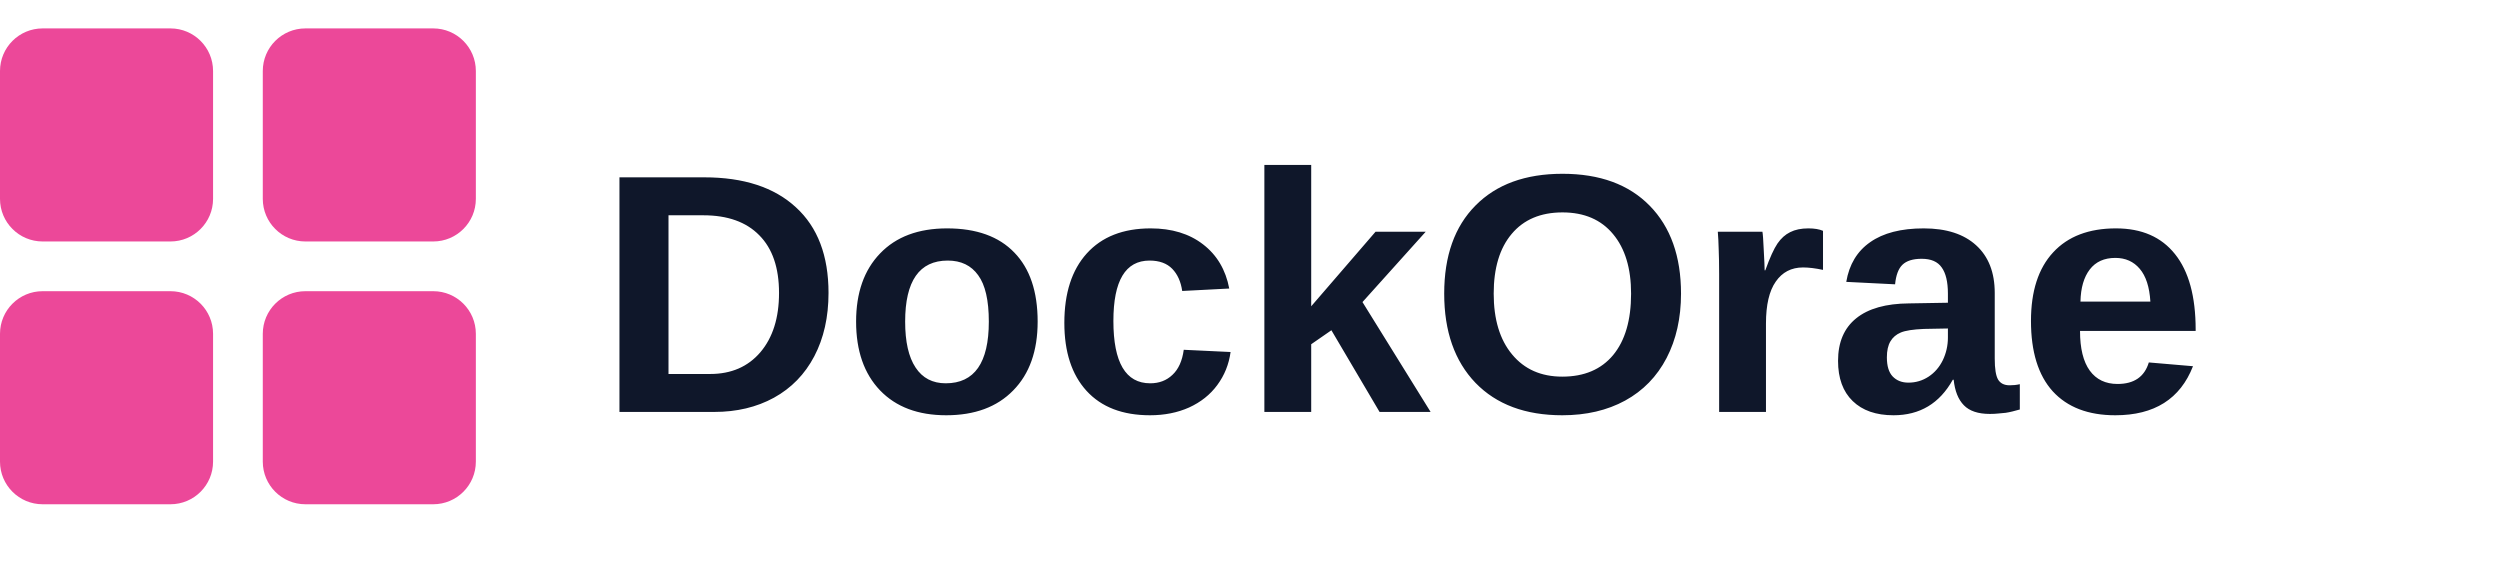
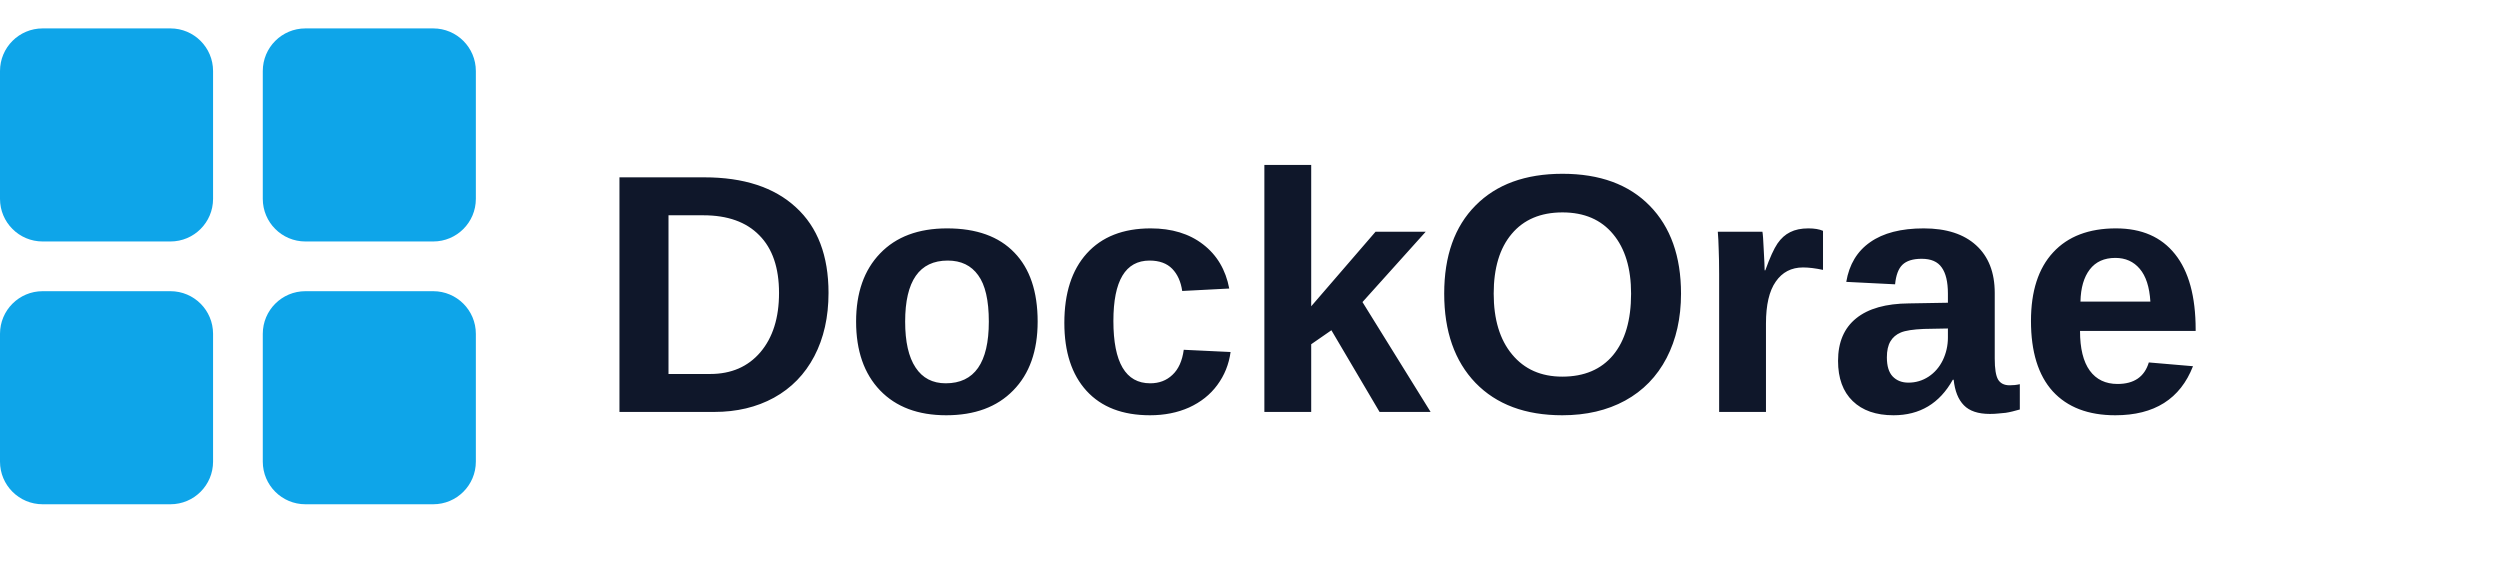
<svg xmlns="http://www.w3.org/2000/svg" viewBox="0 0 176 40" role="img" aria-label="DockOrae">
-   <g fill="#ec4899">
+   <g fill="#0ea5e9">
    <rect x="0" y="2" width="15" height="15" rx="3" />
    <rect x="18.5" y="2" width="15" height="15" rx="3" />
    <rect x="0" y="20.5" width="15" height="15" rx="3" />
    <rect x="18.5" y="20.5" width="15" height="15" rx="3" />
  </g>
  <text x="42" y="29" font-family="Arial, Helvetica, sans-serif" font-size="24" font-weight="700" fill="#0f172a">DockOrae</text>
</svg>
